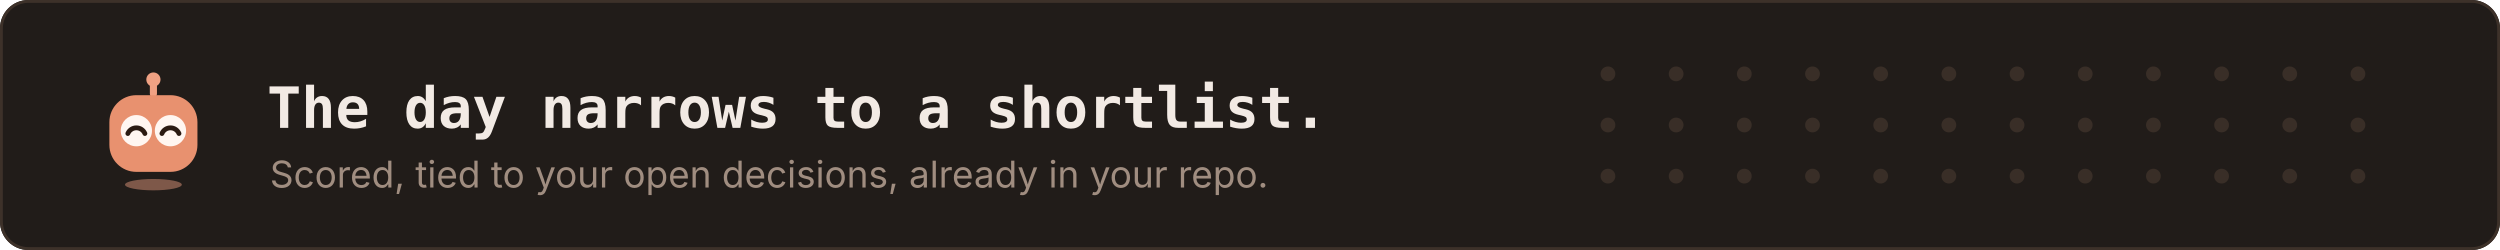
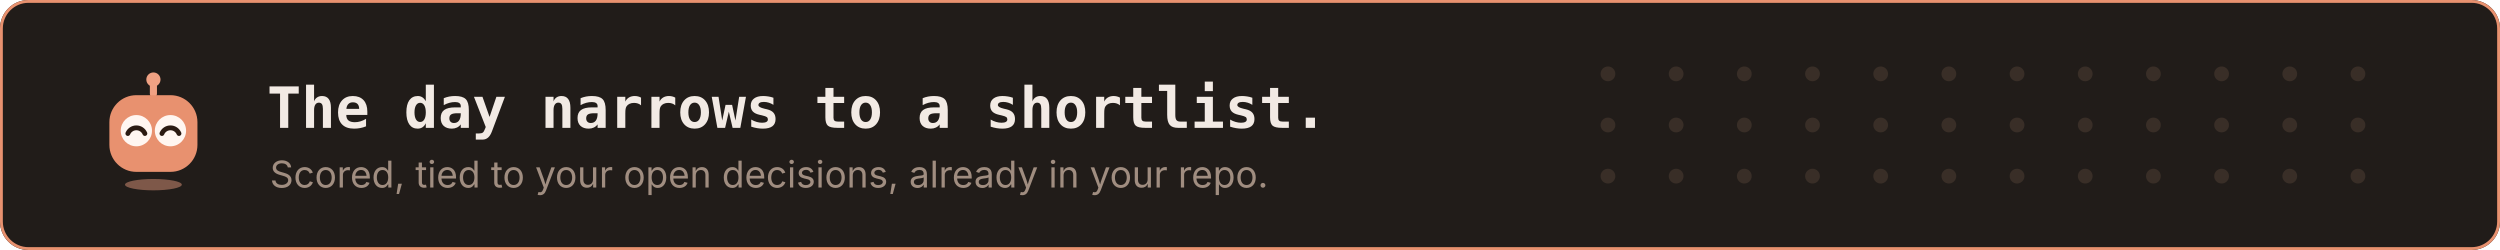
<svg xmlns="http://www.w3.org/2000/svg" width="880" height="88" viewBox="0 0 880 88" role="img" aria-label="The day narrows to a shortlist. Scored, tied to your open decisions, already in your repo.">
  <style>
    .card   { fill: #211C19; }
-     .edge   { fill: none; stroke: #3D3129; }
+     .edge   { fill: none; stroke: #E8916F; }
    .head   { fill: #F2EAE4; }
    .sub    { fill: #A08D80; }
    .dot    { fill: #3D3129; opacity: .85; }
    .hit    { fill: #E8916F; }
    .ring   { fill: none; stroke: #E8916F; stroke-width: 1.4; stroke-linecap: round; }
    .hull   { fill: #E8916F; }
    .iris   { fill: #FFF6F1; }
    .joy    { fill: none; stroke: #2A1A12; stroke-width: 3.4; stroke-linecap: round; }
    .reti   { fill: none; stroke: #2A1A12; stroke-width: 2; stroke-linecap: round; }
    .retd   { fill: #2A1A12; }
    .stalk  { stroke: #F0A183; stroke-width: 5; stroke-linecap: round; fill: none; }
    .beacon { fill: #F0A183; }
    .wave   { fill: none; stroke: #F0A183; stroke-width: 2.6; stroke-linecap: round; opacity: 0; }
    .shadow { fill: #F0A183; opacity: .45; }
    .rig  { animation: bob 3.4s ease-in-out infinite; }
    .w1   { animation: ping 2.6s ease-in-out infinite; }
    .w2   { animation: ping 2.6s ease-in-out .34s infinite; }
    .lock { opacity: 0; animation: lock 4.2s ease-in-out infinite; }
    .l2   { animation-delay: .5s; }
    .l3   { animation-delay: 1s; }
    .aim  { opacity: 0; animation: aim 4.2s ease-in-out infinite; }
    .joy  { animation: rest 4.2s ease-in-out infinite; }
    @keyframes bob  { 0%, 100% { transform: translateY(0); } 50% { transform: translateY(-3px); } }
    @keyframes ping { 0%, 100% { opacity: 0; } 12%, 42% { opacity: .85; } 58% { opacity: 0; } }
    @keyframes lock { 0%, 8%   { opacity: 0; transform: scale(1.7); }
                      22%, 84% { opacity: 1; transform: scale(1); }
                      96%, 100% { opacity: 0; transform: scale(1); } }
    @keyframes aim  { 0%, 36% { opacity: 1; } 44%, 86% { opacity: 0; }
                      92%, 100% { opacity: 1; } }
    @keyframes rest { 0%, 36% { opacity: 0; } 44%, 86% { opacity: 1; }
                      92%, 100% { opacity: 0; } }
    @media (prefers-reduced-motion: reduce) {
      .rig, .wave, .lock, .aim, .joy { animation: none; }
      .aim { opacity: 0; }
      .wave { opacity: .5; }
      .lock { opacity: 1; }
    }

    .m { font-family: ui-monospace, SFMono-Regular, 'SF Mono', Menlo, Consolas, monospace; }
    .s { font-family: system-ui, -apple-system, 'Segoe UI', 'Noto Sans KR', sans-serif; }
  </style>
  <rect class="card" width="880" height="88" rx="10" />
  <rect class="edge" x=".5" y=".5" width="879" height="87" rx="9.5" />
  <g transform="translate(30,20) scale(.5)">
    <ellipse class="shadow" cx="48" cy="90" rx="20" ry="4" />
    <g class="rig">
      <path class="wave w1" d="M41.04 11.12 A8.5 8.5 0 0 1 54.96 11.12" />
      <path class="wave w2" d="M36.94 8.25 A13.5 13.5 0 0 1 59.06 8.25" />
      <path class="stalk" d="M48 26 V19" />
      <circle class="beacon" cx="48" cy="16" r="5" />
      <rect class="hull" x="17" y="27" width="62" height="54" rx="19" />
      <circle class="iris" cx="36" cy="52" r="11" />
      <path class="joy" d="M30 54 a6.5 6.5 0 0 1 12 0" />
      <g class="aim">
        <circle class="reti" cx="36" cy="52" r="4.8" />
        <circle class="retd" cx="36" cy="52" r="1.8" />
        <path class="reti" d="M36 42.4 v2.8 M36 58.8 v2.8 M26.4 52 h2.8 M42.8 52 h2.8" />
      </g>
      <circle class="iris" cx="60" cy="52" r="11" />
      <path class="joy" d="M54 54 a6.5 6.5 0 0 1 12 0" />
      <g class="aim">
        <circle class="reti" cx="60" cy="52" r="4.8" />
        <circle class="retd" cx="60" cy="52" r="1.8" />
        <path class="reti" d="M60 42.4 v2.8 M60 58.8 v2.8 M50.4 52 h2.8 M66.8 52 h2.8" />
      </g>
    </g>
  </g>
  <text class="m head" x="94" y="45" font-size="20" font-weight="700">The day narrows to a shortlist.</text>
  <text class="s sub" x="95" y="66" font-size="13">Scored, tied to your open decisions, already in your repo.</text>
  <circle class="dot" cx="566" cy="26" r="2.6" />
  <circle class="dot" cx="590" cy="26" r="2.6" />
  <circle class="dot" cx="614" cy="26" r="2.6" />
  <g class="lock l1" style="transform-origin:614px 26px">
    <circle class="hit" cx="614" cy="26" r="3.2" />
    <circle class="ring" cx="614" cy="26" r="7.5" />
    <path class="ring" d="M603 26 h4 M621 26 h4 M614 15 v4 M614 33 v4" />
  </g>
  <circle class="dot" cx="638" cy="26" r="2.6" />
  <circle class="dot" cx="662" cy="26" r="2.6" />
  <circle class="dot" cx="686" cy="26" r="2.6" />
  <circle class="dot" cx="710" cy="26" r="2.6" />
  <circle class="dot" cx="734" cy="26" r="2.6" />
  <circle class="dot" cx="758" cy="26" r="2.6" />
  <circle class="dot" cx="782" cy="26" r="2.6" />
  <circle class="dot" cx="806" cy="26" r="2.6" />
  <circle class="dot" cx="830" cy="26" r="2.6" />
  <circle class="dot" cx="566" cy="44" r="2.6" />
  <circle class="dot" cx="590" cy="44" r="2.6" />
  <circle class="dot" cx="614" cy="44" r="2.6" />
  <circle class="dot" cx="638" cy="44" r="2.6" />
  <circle class="dot" cx="662" cy="44" r="2.6" />
  <circle class="dot" cx="686" cy="44" r="2.6" />
  <circle class="dot" cx="710" cy="44" r="2.6" />
  <circle class="dot" cx="734" cy="44" r="2.6" />
  <circle class="dot" cx="758" cy="44" r="2.6" />
  <circle class="dot" cx="782" cy="44" r="2.6" />
  <g class="lock l3" style="transform-origin:782px 44px">
    <circle class="hit" cx="782" cy="44" r="3.2" />
    <circle class="ring" cx="782" cy="44" r="7.5" />
    <path class="ring" d="M771 44 h4 M789 44 h4 M782 33 v4 M782 51 v4" />
  </g>
  <circle class="dot" cx="806" cy="44" r="2.6" />
  <circle class="dot" cx="830" cy="44" r="2.6" />
  <circle class="dot" cx="566" cy="62" r="2.6" />
  <circle class="dot" cx="590" cy="62" r="2.6" />
  <circle class="dot" cx="614" cy="62" r="2.6" />
  <circle class="dot" cx="638" cy="62" r="2.6" />
  <circle class="dot" cx="662" cy="62" r="2.6" />
  <circle class="dot" cx="686" cy="62" r="2.6" />
  <circle class="dot" cx="710" cy="62" r="2.6" />
  <g class="lock l2" style="transform-origin:710px 62px">
    <circle class="hit" cx="710" cy="62" r="3.2" />
    <circle class="ring" cx="710" cy="62" r="7.5" />
    <path class="ring" d="M699 62 h4 M717 62 h4 M710 51 v4 M710 69 v4" />
  </g>
  <circle class="dot" cx="734" cy="62" r="2.6" />
  <circle class="dot" cx="758" cy="62" r="2.6" />
  <circle class="dot" cx="782" cy="62" r="2.6" />
  <circle class="dot" cx="806" cy="62" r="2.6" />
  <circle class="dot" cx="830" cy="62" r="2.6" />
</svg>
